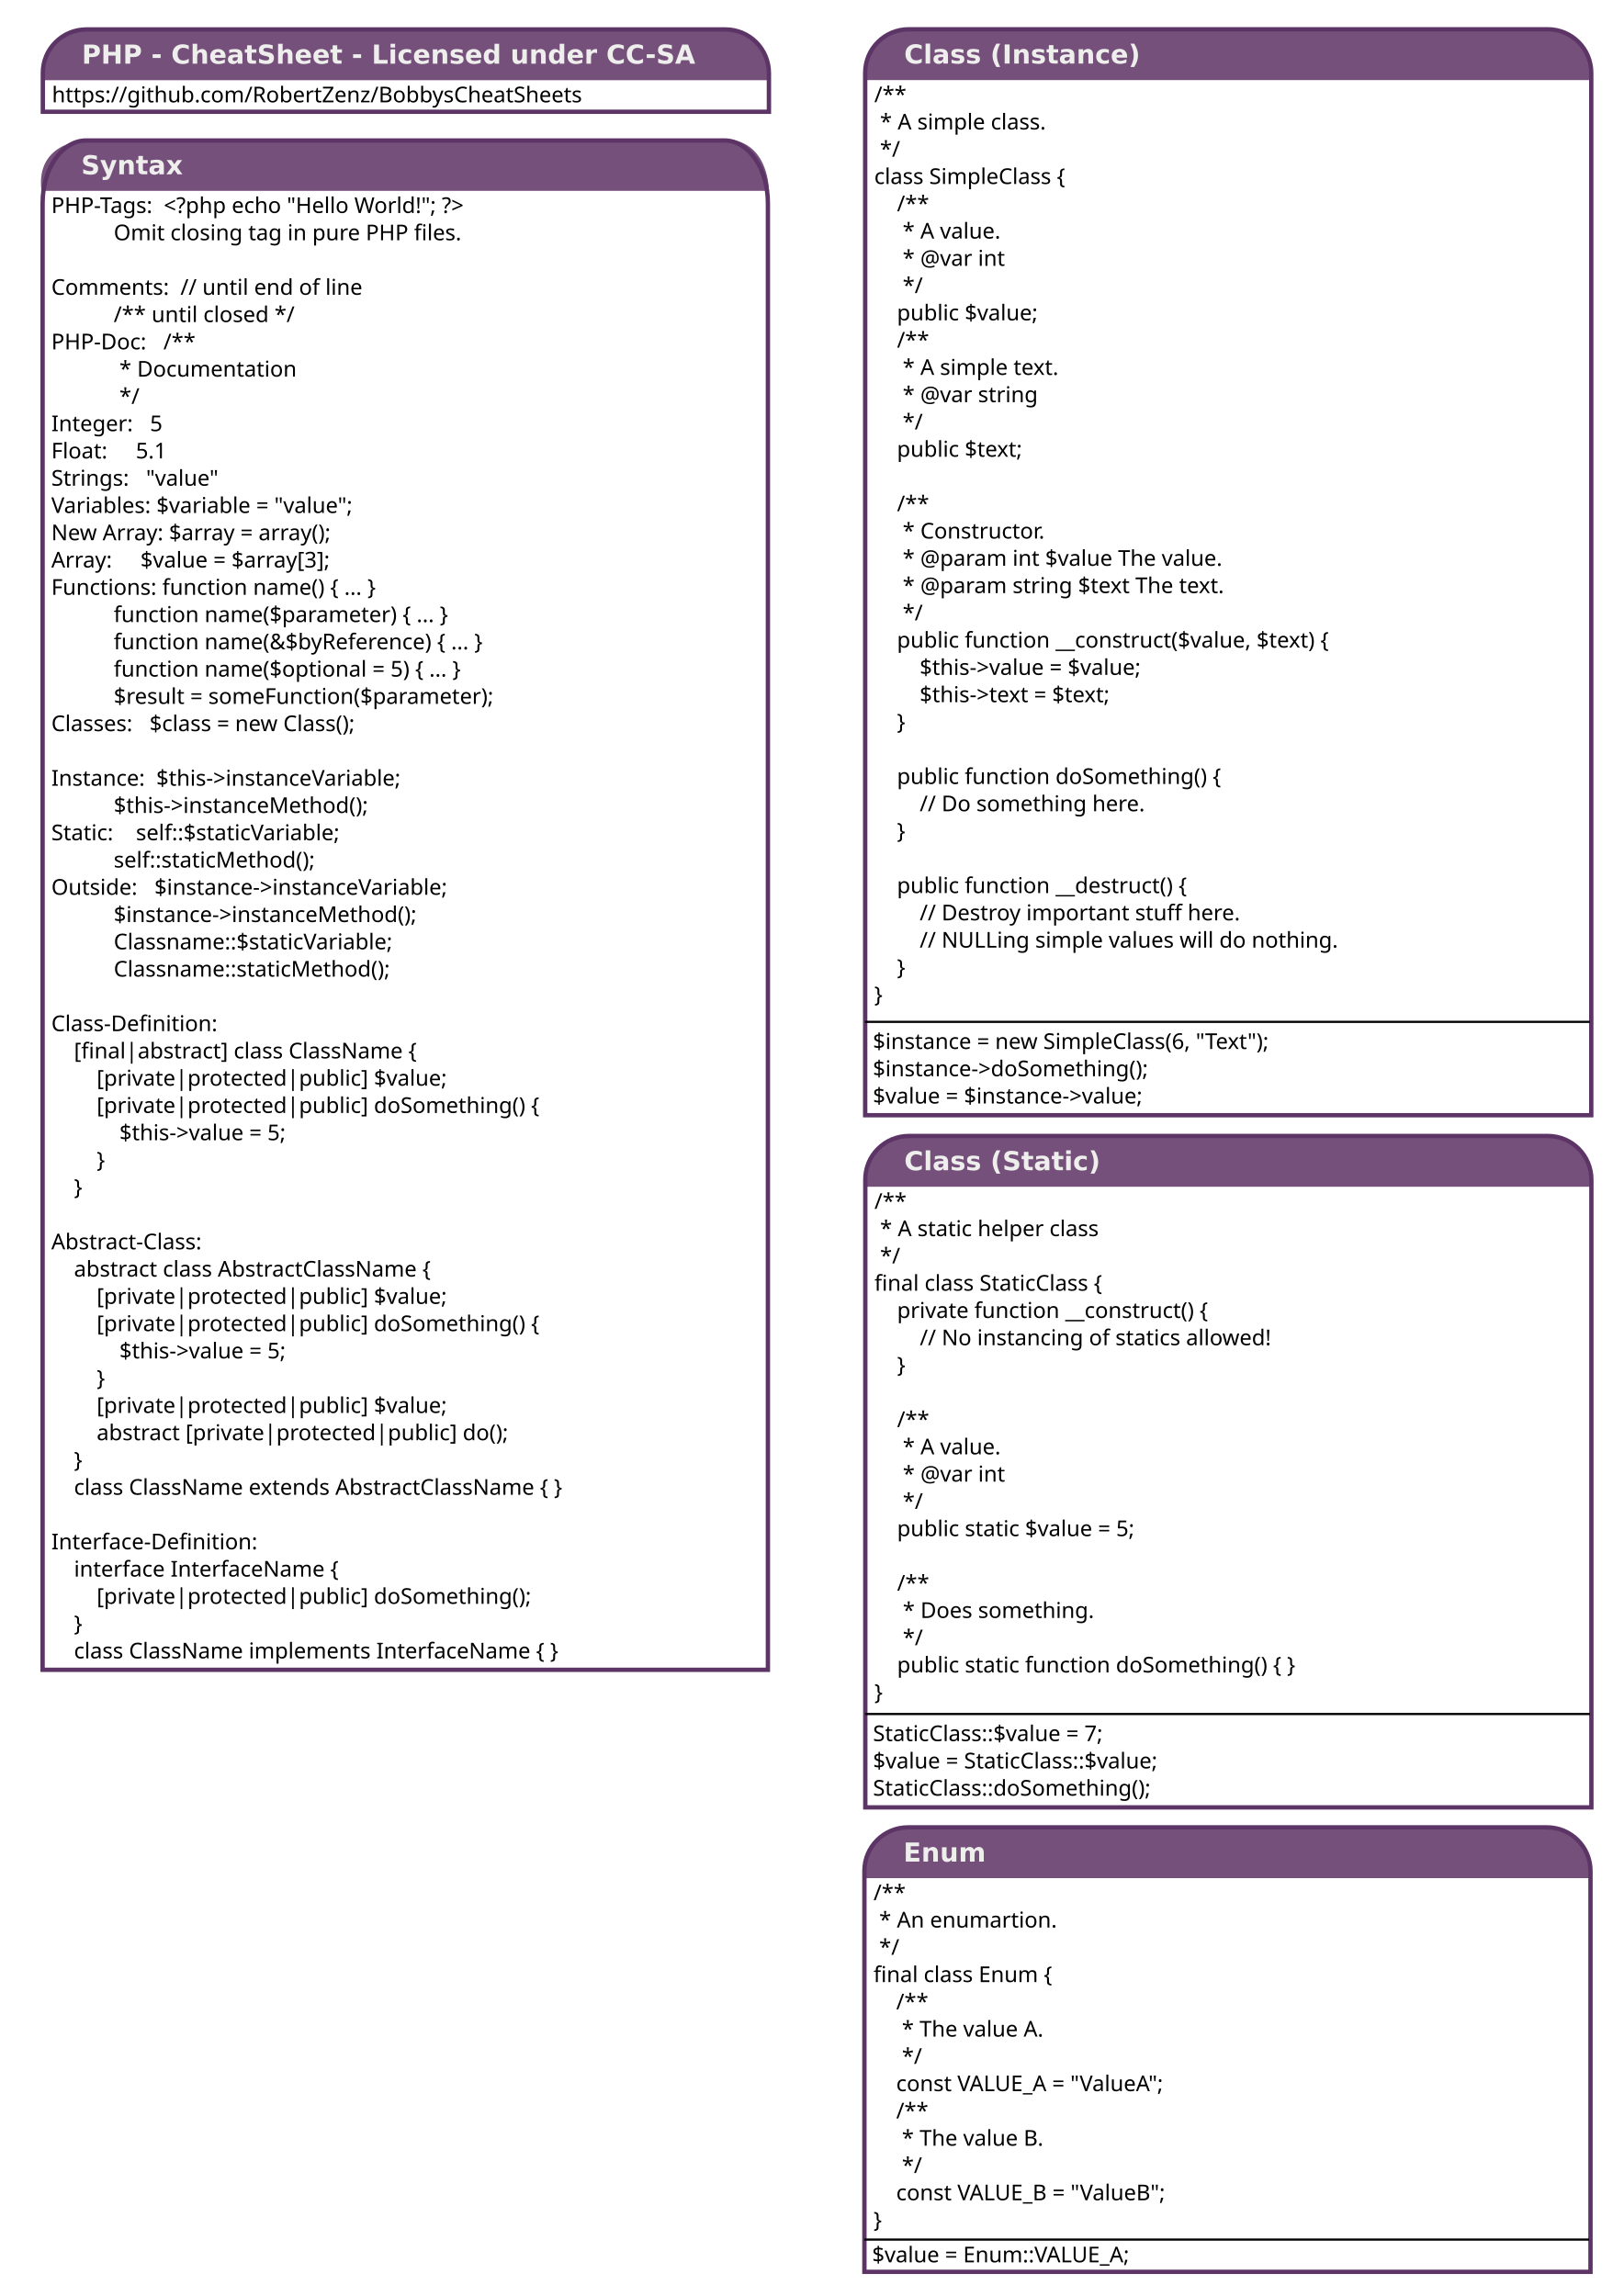
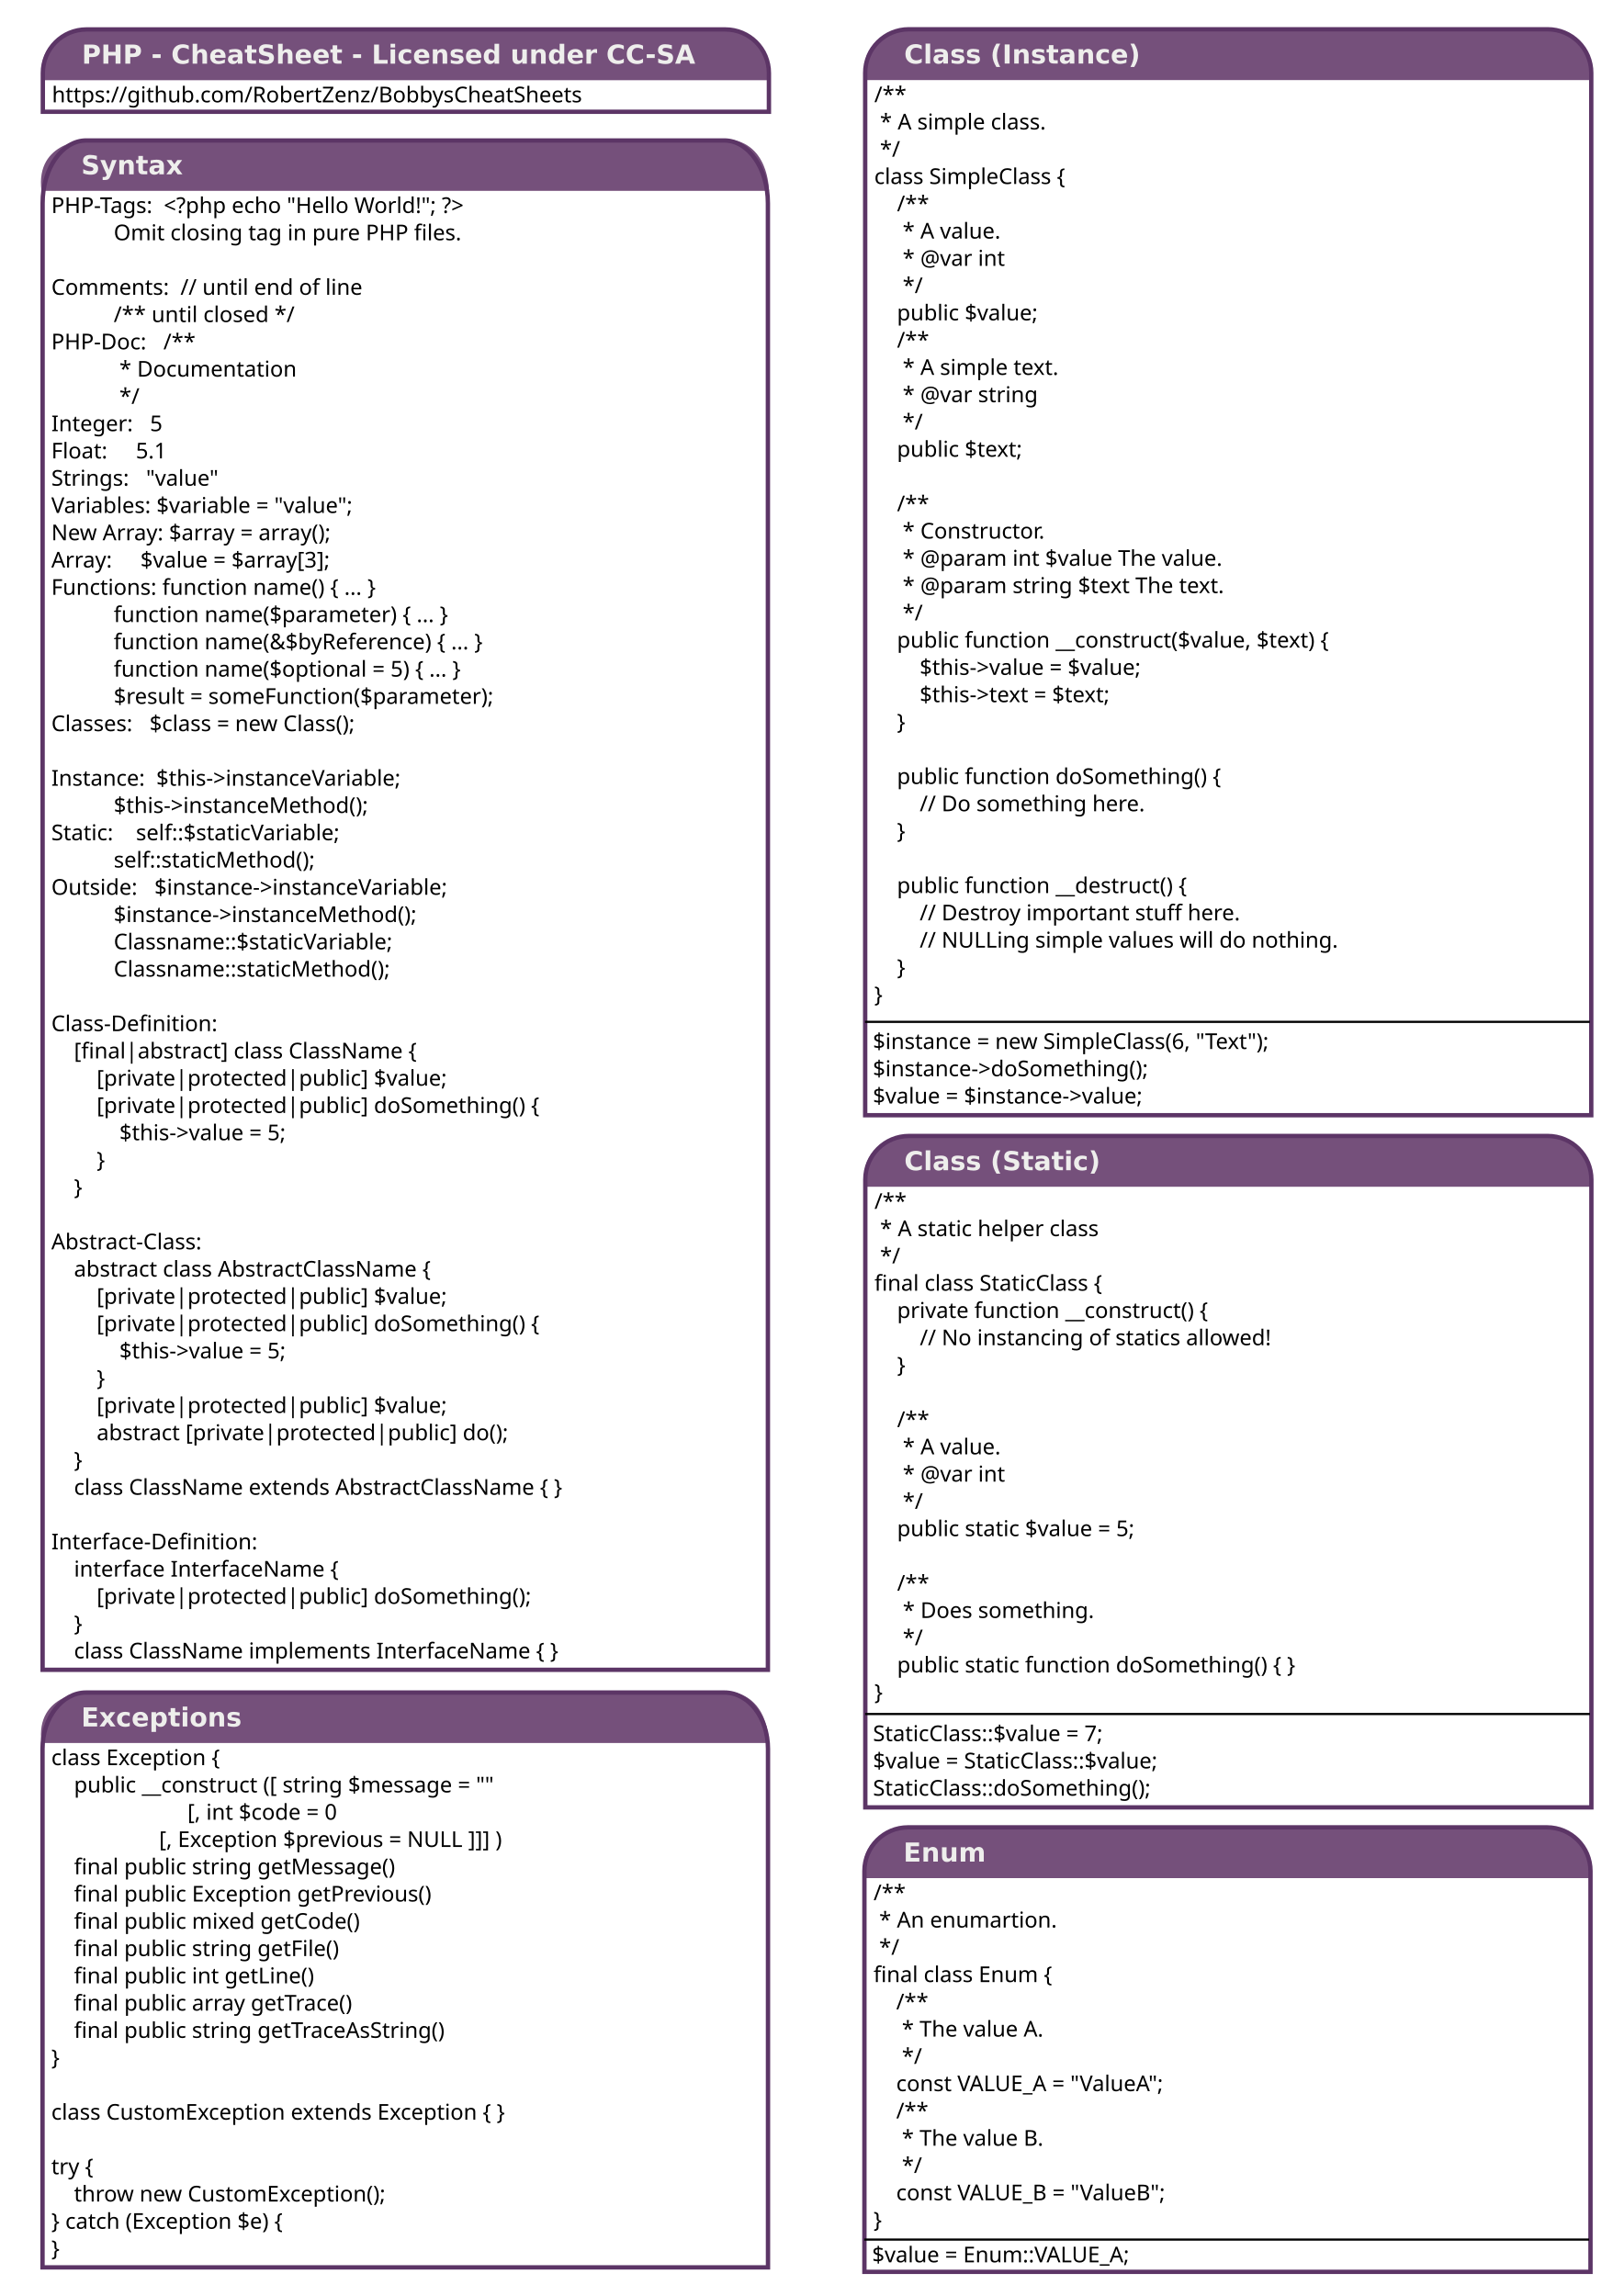
<svg xmlns="http://www.w3.org/2000/svg" width="744.094" height="1052.362" id="svg2" version="1.1">
  <defs id="defs4" />
  <g id="layer1">
    <path style="fill:#75507b;fill-opacity:1;stroke:none" d="m 396.162,36.694 333.35,0 c 0,0 0.26,-23.739 -20.953,-23.739 -21.213,0 -290.73,0.209 -290.73,0.209 0,0 -24.698,0.296 -21.668,23.529 z" id="path3763" />
    <path style="fill:none;stroke:#5c3566;stroke-width:2;stroke-linecap:round;stroke-linejoin:miter;stroke-miterlimit:4;stroke-opacity:1;stroke-dasharray:none" d="m 416.486,13.42 292.741,0 c 11.08,0 20,8.92 20,20 l 0,477.741 -332.741,0 0,-477.741 c 0,-11.08 8.92,-20 20,-20 z" id="rect2987" />
    <text xml:space="preserve" style="font-size:40px;font-style:normal;font-weight:normal;line-height:125%;letter-spacing:0px;word-spacing:0px;fill:#eeeeec;fill-opacity:1;stroke:none;font-family:Sans" x="414.345" y="29.118" id="text3759">
      <tspan id="tspan3761" x="414.345" y="29.118" style="font-size:12px;font-style:normal;font-variant:normal;font-weight:bold;font-stretch:normal;fill:#eeeeec;font-family:DejaVu Sans;-inkscape-font-specification:DejaVu Sans Bold">Class (Instance)</tspan>
    </text>
    <text xml:space="preserve" style="font-size:10px;font-style:normal;font-variant:normal;font-weight:normal;font-stretch:normal;line-height:125%;letter-spacing:0px;word-spacing:0px;fill:#000000;fill-opacity:1;stroke:none;font-family:Droid Sans Mono;-inkscape-font-specification:Droid Sans Mono" x="400.66" y="46.834" id="text3765">
      <tspan x="400.66" y="46.834" id="tspan3841">/**</tspan>
      <tspan x="400.66" y="59.334" id="tspan4147"> * A simple class.</tspan>
      <tspan x="400.66" y="71.834" id="tspan4149"> */</tspan>
      <tspan x="400.66" y="84.334" id="tspan4151">class SimpleClass {</tspan>
      <tspan x="400.66" y="96.834" id="tspan4153">    /**</tspan>
      <tspan x="400.66" y="109.334" id="tspan4155">     * A value.</tspan>
      <tspan x="400.66" y="121.834" id="tspan4157">     * @var int</tspan>
      <tspan x="400.66" y="134.334" id="tspan4159">     */</tspan>
      <tspan x="400.66" y="146.834" id="tspan4161">    public $value;</tspan>
      <tspan x="400.66" y="159.334" id="tspan4163">    /**</tspan>
      <tspan x="400.66" y="171.834" id="tspan4165">     * A simple text.</tspan>
      <tspan x="400.66" y="184.334" id="tspan4167">     * @var string</tspan>
      <tspan x="400.66" y="196.834" id="tspan4169">     */</tspan>
      <tspan x="400.66" y="209.334" id="tspan4171">    public $text;</tspan>
      <tspan x="400.66" y="221.834" id="tspan4173" />
      <tspan x="400.66" y="234.334" id="tspan4175">    /**</tspan>
      <tspan x="400.66" y="246.834" id="tspan4177">     * Constructor.</tspan>
      <tspan x="400.66" y="259.334" id="tspan4179">     * @param int $value The value.</tspan>
      <tspan x="400.66" y="271.834" id="tspan4181">     * @param string $text The text.</tspan>
      <tspan x="400.66" y="284.334" id="tspan4183">     */</tspan>
      <tspan x="400.66" y="296.834" id="tspan4185">    public function __construct($value, $text) {</tspan>
      <tspan x="400.66" y="309.334" id="tspan4187">        $this-&gt;value = $value;</tspan>
      <tspan x="400.66" y="321.834" id="tspan4189">        $this-&gt;text = $text;</tspan>
      <tspan x="400.66" y="334.334" id="tspan4191">    }</tspan>
      <tspan x="400.66" y="346.834" id="tspan4193" />
      <tspan x="400.66" y="359.334" id="tspan4195">    public function doSomething() {</tspan>
      <tspan x="400.66" y="371.834" id="tspan4197">        // Do something here.</tspan>
      <tspan x="400.66" y="384.334" id="tspan4199">    }</tspan>
      <tspan x="400.66" y="396.834" id="tspan4201" />
      <tspan x="400.66" y="409.334" id="tspan4203">    public function __destruct() {</tspan>
      <tspan x="400.66" y="421.834" id="tspan4205">        // Destroy important stuff here.</tspan>
      <tspan x="400.66" y="434.334" id="tspan4207">        // NULLing simple values will do nothing.</tspan>
      <tspan x="400.66" y="446.834" id="tspan4209">    }</tspan>
      <tspan x="400.66" y="459.334" id="tspan4211">}</tspan>
    </text>
    <text xml:space="preserve" style="font-size:10px;font-style:normal;font-variant:normal;font-weight:normal;font-stretch:normal;line-height:125%;letter-spacing:0px;word-spacing:0px;fill:#000000;fill-opacity:1;stroke:none;font-family:Droid Sans Mono;-inkscape-font-specification:Droid Sans Mono" x="400" y="480.791" id="text4213">
      <tspan id="tspan4215" x="400" y="480.791">$instance = new SimpleClass(6, "Text");</tspan>
      <tspan x="400" y="493.291" id="tspan4217">$instance-&gt;doSomething();</tspan>
      <tspan x="400" y="505.791" id="tspan4219">$value = $instance-&gt;value;</tspan>
    </text>
    <path style="fill:#5c3566;stroke:#000000;stroke-width:1px;stroke-linecap:butt;stroke-linejoin:miter;stroke-opacity:1" d="m 396.429,468.362 332.143,0" id="path4223" />
    <path style="fill:#75507b;fill-opacity:1;stroke:none" d="m 396.217,543.943 333.35,0 c 0,0 0.26,-23.739 -20.953,-23.739 -21.213,0 -290.73,0.209 -290.73,0.209 0,0 -24.698,0.296 -21.668,23.529 z" id="path3763-2" />
    <path style="fill:none;stroke:#5c3566;stroke-width:2;stroke-linecap:round;stroke-linejoin:miter;stroke-miterlimit:4;stroke-opacity:1;stroke-dasharray:none" d="m 416.541,520.669 292.741,0 c 11.08,0 20,8.92 20,20 l 0,287.741 -332.741,0 0,-287.741 c 0,-11.08 8.92,-20 20,-20 z" id="rect2987-9" />
    <text xml:space="preserve" style="font-size:40px;font-style:normal;font-weight:normal;line-height:125%;letter-spacing:0px;word-spacing:0px;fill:#eeeeec;fill-opacity:1;stroke:none;font-family:Sans" x="414.4" y="536.367" id="text3759-1">
      <tspan x="414.4" y="536.367" style="font-size:12px;font-style:normal;font-variant:normal;font-weight:bold;font-stretch:normal;fill:#eeeeec;font-family:DejaVu Sans;-inkscape-font-specification:DejaVu Sans Bold" id="tspan4393">Class (Static)</tspan>
    </text>
    <text xml:space="preserve" style="font-size:10px;font-style:normal;font-variant:normal;font-weight:normal;font-stretch:normal;line-height:125%;letter-spacing:0px;word-spacing:0px;fill:#000000;fill-opacity:1;stroke:none;font-family:Droid Sans Mono;-inkscape-font-specification:Droid Sans Mono" x="400.714" y="554.083" id="text3765-2">
      <tspan x="400.714" y="554.083" id="tspan4765">/**</tspan>
      <tspan x="400.714" y="566.583" id="tspan4956"> * A static helper class</tspan>
      <tspan x="400.714" y="579.083" id="tspan4958"> */</tspan>
      <tspan x="400.714" y="591.583" id="tspan4960">final class StaticClass {</tspan>
      <tspan x="400.714" y="604.083" id="tspan4962">    private function __construct() {</tspan>
      <tspan x="400.714" y="616.583" id="tspan4964">        // No instancing of statics allowed!</tspan>
      <tspan x="400.714" y="629.083" id="tspan4966">    }</tspan>
      <tspan x="400.714" y="641.583" id="tspan4968" />
      <tspan x="400.714" y="654.083" id="tspan4970">    /**</tspan>
      <tspan x="400.714" y="666.583" id="tspan4972">     * A value.</tspan>
      <tspan x="400.714" y="679.083" id="tspan4974">     * @var int</tspan>
      <tspan x="400.714" y="691.583" id="tspan4976">     */</tspan>
      <tspan x="400.714" y="704.083" id="tspan4978">    public static $value = 5;</tspan>
      <tspan x="400.714" y="716.583" id="tspan4980" />
      <tspan x="400.714" y="729.083" id="tspan4982">    /**</tspan>
      <tspan x="400.714" y="741.583" id="tspan4984">     * Does something.</tspan>
      <tspan x="400.714" y="754.083" id="tspan4986">     */</tspan>
      <tspan x="400.714" y="766.583" id="tspan4988">    public static function doSomething() { }</tspan>
      <tspan x="400.714" y="779.083" id="tspan4990">}</tspan>
    </text>
    <text xml:space="preserve" style="font-size:10px;font-style:normal;font-variant:normal;font-weight:normal;font-stretch:normal;line-height:125%;letter-spacing:0px;word-spacing:0px;fill:#000000;fill-opacity:1;stroke:none;font-family:Droid Sans Mono;-inkscape-font-specification:Droid Sans Mono" x="400.054" y="798.04" id="text4213-5">
      <tspan x="400.054" y="798.04" id="tspan4219-9">StaticClass::$value = 7;</tspan>
      <tspan x="400.054" y="810.54" id="tspan4997">$value = StaticClass::$value;</tspan>
      <tspan x="400.054" y="823.04" id="tspan4999">StaticClass::doSomething();</tspan>
    </text>
    <path style="fill:#5c3566;stroke:#000000;stroke-width:1px;stroke-linecap:butt;stroke-linejoin:miter;stroke-opacity:1" d="m 396.483,785.611 332.143,0" id="path4223-7" />
    <path style="fill:#75507b;fill-opacity:1;stroke:none" d="m 395.809,860.833 333.35,0 c 0,0 0.26,-23.739 -20.953,-23.739 -21.213,0 -290.73,0.209 -290.73,0.209 0,0 -24.698,0.296 -21.668,23.529 z" id="path3763-2-6" />
    <path style="fill:none;stroke:#5c3566;stroke-width:2;stroke-linecap:round;stroke-linejoin:miter;stroke-miterlimit:4;stroke-opacity:1;stroke-dasharray:none" d="m 416.133,837.559 292.741,0 c 11.08,0 20,8.92 20,20 l 0,183.741 -332.741,0 0,-183.741 c 0,-11.08 8.92,-20 20,-20 z" id="rect2987-9-8" />
    <text xml:space="preserve" style="font-size:40px;font-style:normal;font-weight:normal;line-height:125%;letter-spacing:0px;word-spacing:0px;fill:#eeeeec;fill-opacity:1;stroke:none;font-family:Sans" x="413.992" y="853.257" id="text3759-1-6">
      <tspan x="413.992" y="853.257" style="font-size:12px;font-style:normal;font-variant:normal;font-weight:bold;font-stretch:normal;fill:#eeeeec;font-family:DejaVu Sans;-inkscape-font-specification:DejaVu Sans Bold" id="tspan4393-9">Enum</tspan>
    </text>
    <text xml:space="preserve" style="font-size:10px;font-style:normal;font-variant:normal;font-weight:normal;font-stretch:normal;line-height:125%;letter-spacing:0px;word-spacing:0px;fill:#000000;fill-opacity:1;stroke:none;font-family:Droid Sans Mono;-inkscape-font-specification:Droid Sans Mono" x="400.307" y="870.973" id="text3765-2-9">
      <tspan x="400.307" y="870.973" id="tspan5314">/**</tspan>
      <tspan x="400.307" y="883.473" id="tspan5406"> * An enumartion.</tspan>
      <tspan x="400.307" y="895.973" id="tspan5408"> */</tspan>
      <tspan x="400.307" y="908.473" id="tspan5410">final class Enum {</tspan>
      <tspan x="400.307" y="920.973" id="tspan5412">    /**</tspan>
      <tspan x="400.307" y="933.473" id="tspan5414">     * The value A.</tspan>
      <tspan x="400.307" y="945.973" id="tspan5416">     */</tspan>
      <tspan x="400.307" y="958.473" id="tspan5418">    const VALUE_A = "ValueA";</tspan>
      <tspan x="400.307" y="970.973" id="tspan5420">    /**</tspan>
      <tspan x="400.307" y="983.473" id="tspan5422">     * The value B.</tspan>
      <tspan x="400.307" y="995.973" id="tspan5424">     */</tspan>
      <tspan x="400.307" y="1008.473" id="tspan5426">    const VALUE_B = "ValueB";</tspan>
      <tspan x="400.307" y="1020.973" id="tspan5428">}</tspan>
    </text>
    <text xml:space="preserve" style="font-size:10px;font-style:normal;font-variant:normal;font-weight:normal;font-stretch:normal;line-height:125%;letter-spacing:0px;word-spacing:0px;fill:#000000;fill-opacity:1;stroke:none;font-family:Droid Sans Mono;-inkscape-font-specification:Droid Sans Mono" x="399.647" y="1036.93" id="text4213-5-2">
      <tspan x="399.647" y="1036.93" id="tspan4999-1">$value = Enum::VALUE_A;</tspan>
    </text>
    <path style="fill:#5c3566;stroke:#000000;stroke-width:1px;stroke-linecap:butt;stroke-linejoin:miter;stroke-opacity:1" d="m 396.075,1026.501 332.143,0" id="path4223-7-7" />
    <path style="fill:#75507b;fill-opacity:1;stroke:none" d="m 19.305,36.766 333.35,0 c 0,0 0.26,-23.739 -20.953,-23.739 -21.213,0 -290.73,0.209 -290.73,0.209 0,0 -24.698,0.296 -21.668,23.529 z" id="path3763-5" />
    <path style="fill:none;stroke:#5c3566;stroke-width:2;stroke-linecap:round;stroke-linejoin:miter;stroke-miterlimit:4;stroke-opacity:1;stroke-dasharray:none" d="m 39.629,13.491 292.741,0 c 11.08,0 20,8.92 20,20 l 0,17.741 -332.741,0 0,-17.741 c 0,-11.08 8.92,-20 20,-20 z" id="rect2987-0" />
    <text xml:space="preserve" style="font-size:40px;font-style:normal;font-weight:normal;line-height:125%;letter-spacing:0px;word-spacing:0px;fill:#eeeeec;fill-opacity:1;stroke:none;font-family:Sans" x="37.488" y="29.19" id="text3759-3">
      <tspan id="tspan3761-6" x="37.488" y="29.19" style="font-size:12px;font-style:normal;font-variant:normal;font-weight:bold;font-stretch:normal;fill:#eeeeec;font-family:DejaVu Sans;-inkscape-font-specification:DejaVu Sans Bold">PHP - CheatSheet - Licensed under CC-SA</tspan>
    </text>
    <text xml:space="preserve" style="font-size:10px;font-style:normal;font-variant:normal;font-weight:normal;font-stretch:normal;line-height:125%;letter-spacing:0px;word-spacing:0px;fill:#000000;fill-opacity:1;stroke:none;font-family:Droid Sans Mono;-inkscape-font-specification:Droid Sans Mono" x="23.803" y="46.906" id="text3765-8">
      <tspan x="23.803" y="46.906" id="tspan4211-6">https://github.com/RobertZenz/BobbysCheatSheets</tspan>
    </text>
    <path style="fill:#75507b;fill-opacity:1;stroke:none" d="m 19.02,87.48 333.35,0 c 0,0 0.26,-23.739 -20.953,-23.739 -21.213,0 -290.73,0.209 -290.73,0.209 0,0 -24.698,0.296 -21.668,23.529 z" id="path3763-5-7" />
    <path style="fill:none;stroke:#5c3566;stroke-width:2;stroke-linecap:round;stroke-linejoin:miter;stroke-miterlimit:4;stroke-opacity:1;stroke-dasharray:none" d="m 39.502,64.385 292.425,0 c 11.068,0 19.978,12.819 19.978,28.743 l 0,672.211 -332.382,0 0,-672.211 c 0,-15.924 8.91,-28.743 19.978,-28.743 z" id="rect2987-0-2" />
    <text xml:space="preserve" style="font-size:40px;font-style:normal;font-weight:normal;line-height:125%;letter-spacing:0px;word-spacing:0px;fill:#eeeeec;fill-opacity:1;stroke:none;font-family:Sans" x="37.202" y="79.904" id="text3759-3-2">
      <tspan id="tspan3761-6-8" x="37.202" y="79.904" style="font-size:12px;font-style:normal;font-variant:normal;font-weight:bold;font-stretch:normal;fill:#eeeeec;font-family:DejaVu Sans;-inkscape-font-specification:DejaVu Sans Bold">Syntax</tspan>
    </text>
    <text xml:space="preserve" style="font-size:10px;font-style:normal;font-variant:normal;font-weight:normal;font-stretch:normal;line-height:125%;letter-spacing:0px;word-spacing:0px;fill:#000000;fill-opacity:1;stroke:none;font-family:Droid Sans Mono;-inkscape-font-specification:Droid Sans Mono" x="23.517" y="97.62" id="text3765-8-2">
      <tspan x="23.517" y="97.62" id="tspan5277">PHP-Tags:  &lt;?php echo "Hello World!"; ?&gt;</tspan>
      <tspan x="23.517" y="110.12" id="tspan6710">           Omit closing tag in pure PHP files.</tspan>
      <tspan x="23.517" y="122.62" id="tspan6712" />
      <tspan x="23.517" y="135.12" id="tspan6714">Comments:  // until end of line</tspan>
      <tspan x="23.517" y="147.62" id="tspan6716">           /** until closed */</tspan>
      <tspan x="23.517" y="160.12" id="tspan6718">PHP-Doc:   /**</tspan>
      <tspan x="23.517" y="172.62" id="tspan6720">            * Documentation</tspan>
      <tspan x="23.517" y="185.12" id="tspan6722">            */</tspan>
      <tspan x="23.517" y="197.62" id="tspan6724">Integer:   5</tspan>
      <tspan x="23.517" y="210.12" id="tspan6726">Float:     5.1</tspan>
      <tspan x="23.517" y="222.62" id="tspan6728">Strings:   "value"</tspan>
      <tspan x="23.517" y="235.12" id="tspan6730">Variables: $variable = "value";</tspan>
      <tspan x="23.517" y="247.62" id="tspan6732">New Array: $array = array();</tspan>
      <tspan x="23.517" y="260.12" id="tspan6734">Array:     $value = $array[3];</tspan>
      <tspan x="23.517" y="272.62" id="tspan6736">Functions: function name() { ... }</tspan>
      <tspan x="23.517" y="285.12" id="tspan6738">           function name($parameter) { ... }</tspan>
      <tspan x="23.517" y="297.62" id="tspan6740">           function name(&amp;$byReference) { ... }</tspan>
      <tspan x="23.517" y="310.12" id="tspan6742">           function name($optional = 5) { ... }</tspan>
      <tspan x="23.517" y="322.62" id="tspan6744">           $result = someFunction($parameter);</tspan>
      <tspan x="23.517" y="335.12" id="tspan6746">Classes:   $class = new Class();</tspan>
      <tspan x="23.517" y="347.62" id="tspan6748" />
      <tspan x="23.517" y="360.12" id="tspan6750">Instance:  $this-&gt;instanceVariable;</tspan>
      <tspan x="23.517" y="372.62" id="tspan6752">           $this-&gt;instanceMethod();</tspan>
      <tspan x="23.517" y="385.12" id="tspan6754">Static:    self::$staticVariable;</tspan>
      <tspan x="23.517" y="397.62" id="tspan6756">           self::staticMethod();</tspan>
      <tspan x="23.517" y="410.12" id="tspan6758">Outside:   $instance-&gt;instanceVariable;</tspan>
      <tspan x="23.517" y="422.62" id="tspan6760">           $instance-&gt;instanceMethod();</tspan>
      <tspan x="23.517" y="435.12" id="tspan6762">           Classname::$staticVariable;</tspan>
      <tspan x="23.517" y="447.62" id="tspan6764">           Classname::staticMethod();</tspan>
      <tspan x="23.517" y="460.12" id="tspan6766" />
      <tspan x="23.517" y="472.62" id="tspan6768">Class-Definition:</tspan>
      <tspan x="23.517" y="485.12" id="tspan6770">    [final|abstract] class ClassName {</tspan>
      <tspan x="23.517" y="497.62" id="tspan6772">        [private|protected|public] $value;</tspan>
      <tspan x="23.517" y="510.12" id="tspan6774">        [private|protected|public] doSomething() {</tspan>
      <tspan x="23.517" y="522.62" id="tspan6776">            $this-&gt;value = 5;</tspan>
      <tspan x="23.517" y="535.12" id="tspan6778">        }</tspan>
      <tspan x="23.517" y="547.62" id="tspan6780">    }</tspan>
      <tspan x="23.517" y="560.12" id="tspan6782" />
      <tspan x="23.517" y="572.62" id="tspan6784">Abstract-Class:</tspan>
      <tspan x="23.517" y="585.12" id="tspan6786">    abstract class AbstractClassName {</tspan>
      <tspan x="23.517" y="597.62" id="tspan6788">        [private|protected|public] $value;</tspan>
      <tspan x="23.517" y="610.12" id="tspan6790">        [private|protected|public] doSomething() {</tspan>
      <tspan x="23.517" y="622.62" id="tspan6792">            $this-&gt;value = 5;</tspan>
      <tspan x="23.517" y="635.12" id="tspan6794">        }</tspan>
      <tspan x="23.517" y="647.62" id="tspan6796">        [private|protected|public] $value;</tspan>
      <tspan x="23.517" y="660.12" id="tspan6798">        abstract [private|protected|public] do();</tspan>
      <tspan x="23.517" y="672.62" id="tspan6800">    }</tspan>
      <tspan x="23.517" y="685.12" id="tspan6802">    class ClassName extends AbstractClassName { }</tspan>
      <tspan x="23.517" y="697.62" id="tspan7582" />
      <tspan x="23.517" y="710.12" id="tspan6804">Interface-Definition:</tspan>
      <tspan x="23.517" y="722.62" id="tspan6806">    interface InterfaceName {</tspan>
      <tspan x="23.517" y="735.12" id="tspan6808">        [private|protected|public] doSomething();</tspan>
      <tspan x="23.517" y="747.62" id="tspan6810">    }</tspan>
      <tspan x="23.517" y="760.12" id="tspan6812">    class ClassName implements InterfaceName { }</tspan>
    </text>
+     <path style="fill:#75507b;fill-opacity:1;stroke:none" d="m 19.02,798.909 333.35,0 c 0,0 0.26,-23.739 -20.953,-23.739 -21.213,0 -290.73,0.209 -290.73,0.209 0,0 -24.698,0.296 -21.668,23.529 z" id="path3763-2-6-5" />
+     <path style="fill:none;stroke:#5c3566;stroke-width:2;stroke-linecap:round;stroke-linejoin:miter;stroke-miterlimit:4;stroke-opacity:1;stroke-dasharray:none" d="m 39.464,775.771 292.501,0 c 11.071,0 19.984,11.535 19.984,25.863 l 0,237.605 -332.468,0 0,-237.605 c 0,-14.328 8.913,-25.863 19.984,-25.863 z" id="rect2987-9-8-8" />
+     <text xml:space="preserve" style="font-size:40px;font-style:normal;font-weight:normal;line-height:125%;letter-spacing:0px;word-spacing:0px;fill:#eeeeec;fill-opacity:1;stroke:none;font-family:Sans" x="37.202" y="791.332" id="text3759-1-6-3">
+       <tspan x="37.202" y="791.332" style="font-size:12px;font-style:normal;font-variant:normal;font-weight:bold;font-stretch:normal;fill:#eeeeec;font-family:DejaVu Sans;-inkscape-font-specification:DejaVu Sans Bold" id="tspan4393-9-4">Exceptions</tspan>
+     </text>
+     <text xml:space="preserve" style="font-size:10px;font-style:normal;font-variant:normal;font-weight:normal;font-stretch:normal;line-height:125%;letter-spacing:0px;word-spacing:0px;fill:#000000;fill-opacity:1;stroke:none;font-family:Droid Sans Mono;-inkscape-font-specification:Droid Sans Mono" x="23.517" y="809.049" id="text3765-2-9-2">
+       <tspan x="23.517" y="809.049" id="tspan7766">class Exception {</tspan>
+       <tspan x="23.517" y="821.549" id="tspan7890">    public __construct ([ string $message = ""</tspan>
+       <tspan x="23.517" y="834.049" id="tspan7892">                        [, int $code = 0</tspan>
+       <tspan x="23.517" y="846.549" id="tspan7782">                   [, Exception $previous = NULL ]]] )</tspan>
+       <tspan x="23.517" y="859.049" id="tspan7883">    final public string getMessage()</tspan>
+       <tspan x="23.517" y="871.549" id="tspan7784">    final public Exception getPrevious()</tspan>
+       <tspan x="23.517" y="884.049" id="tspan7786">    final public mixed getCode()</tspan>
+       <tspan x="23.517" y="896.549" id="tspan7788">    final public string getFile()</tspan>
+       <tspan x="23.517" y="909.049" id="tspan7790">    final public int getLine()</tspan>
+       <tspan x="23.517" y="921.549" id="tspan7792">    final public array getTrace()</tspan>
+       <tspan x="23.517" y="934.049" id="tspan7794">    final public string getTraceAsString()</tspan>
+       <tspan x="23.517" y="946.549" id="tspan7859">}</tspan>
+       <tspan x="23.517" y="959.049" id="tspan7863" />
+       <tspan x="23.517" y="971.549" id="tspan7865">class CustomException extends Exception { }</tspan>
+       <tspan x="23.517" y="984.049" id="tspan7867" />
+       <tspan x="23.517" y="996.549" id="tspan7869">try {</tspan>
+       <tspan x="23.517" y="1009.049" id="tspan7871">    throw new CustomException();</tspan>
+       <tspan x="23.517" y="1021.549" id="tspan7875">} catch (Exception $e) {</tspan>
+       <tspan x="23.517" y="1034.049" id="tspan7877">}</tspan>
+       <tspan x="23.517" y="1046.549" id="tspan7879" />
+     </text>
  </g>
</svg>
